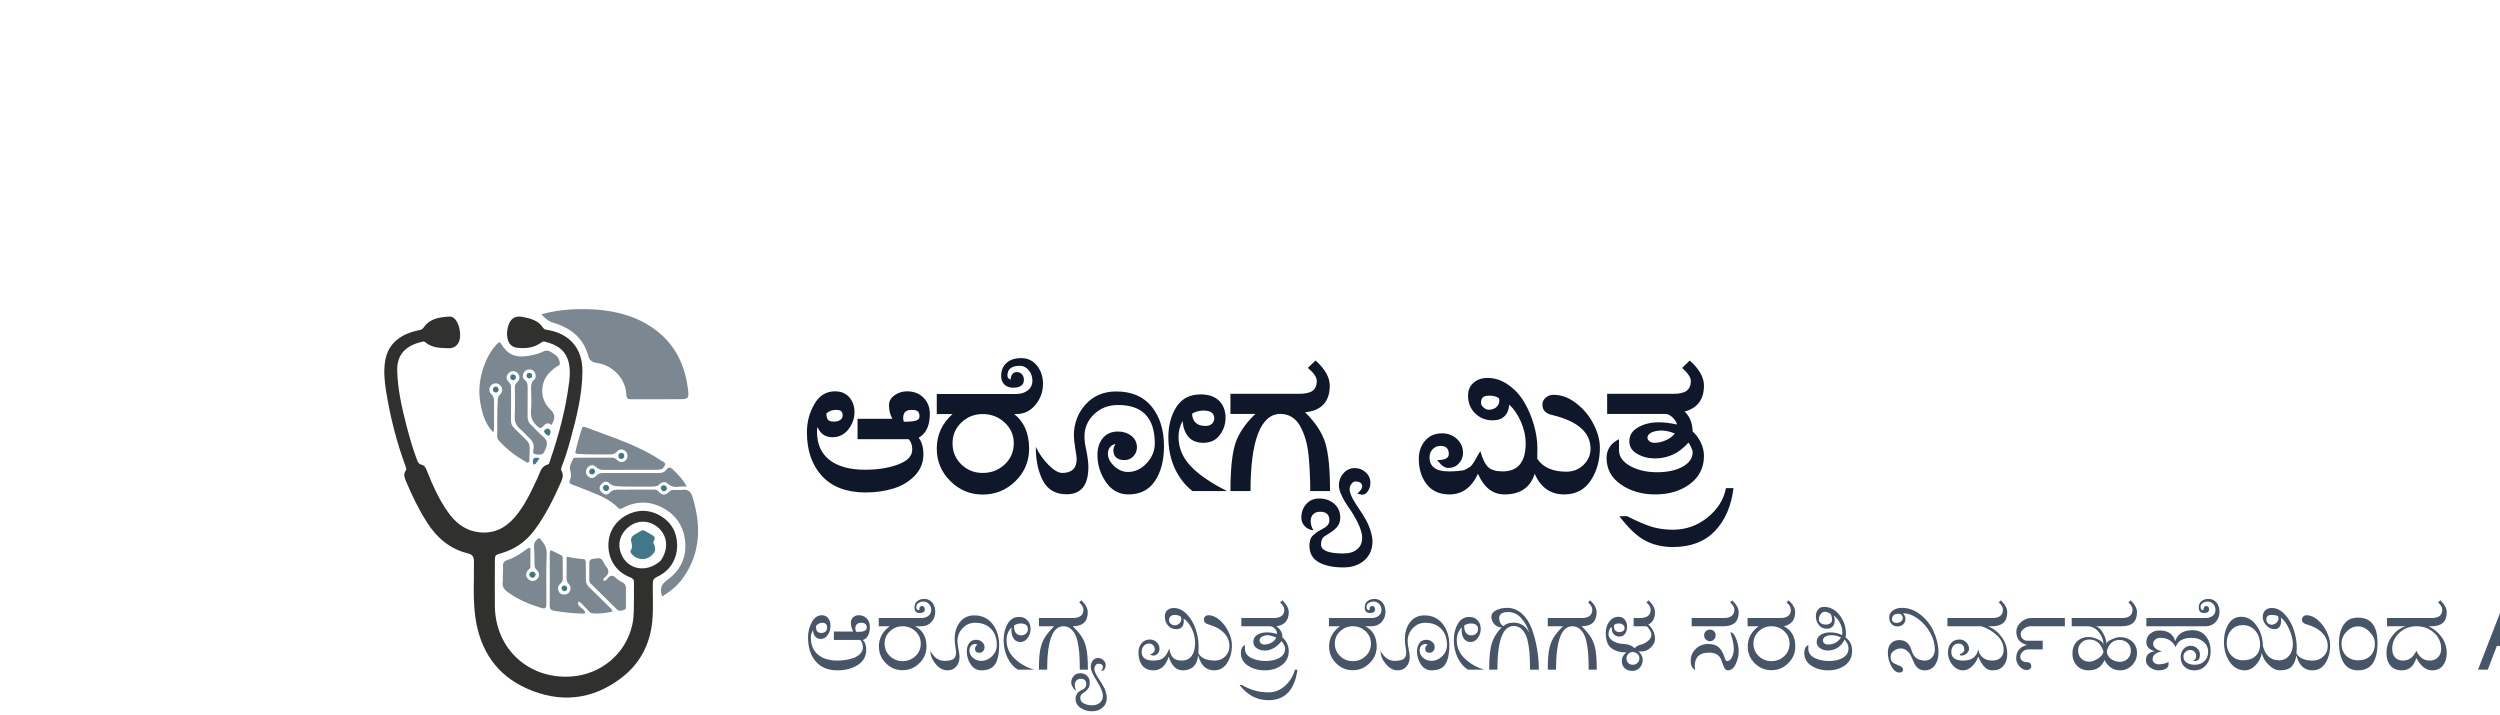
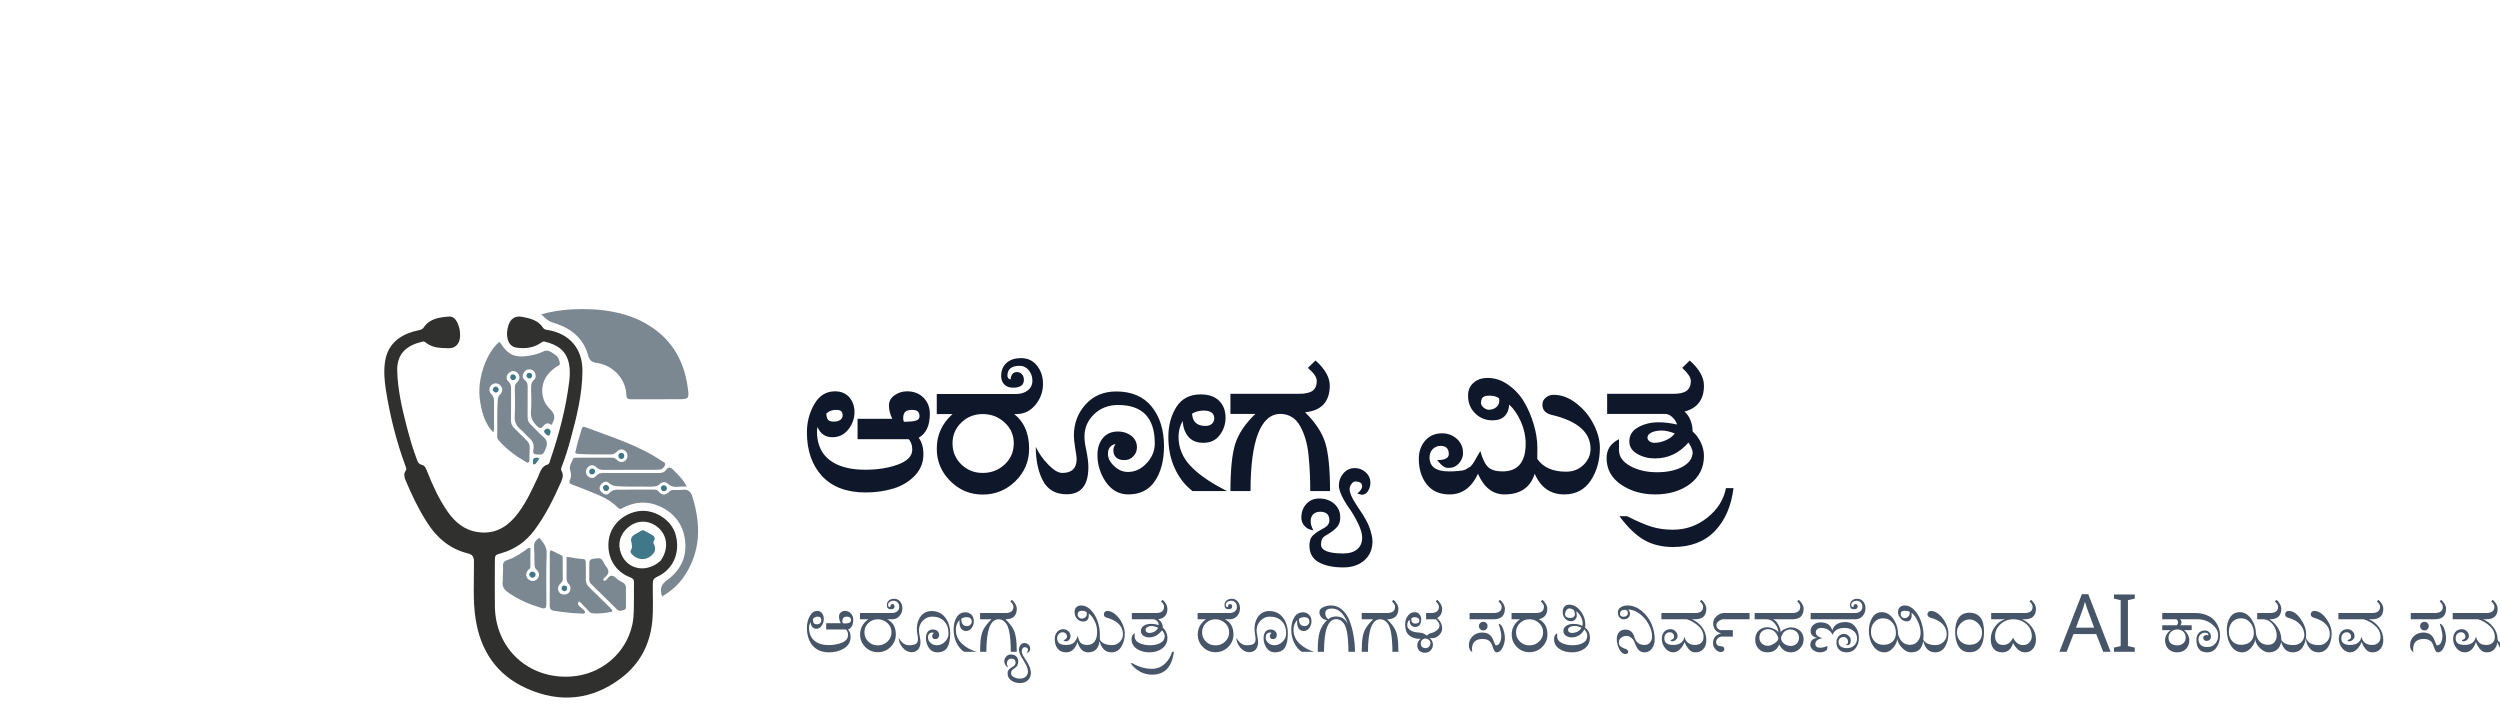
<svg xmlns="http://www.w3.org/2000/svg" width="280" height="80" viewBox="0 0 280 80" fill="none" role="img" aria-labelledby="logoTitle logoDesc">
  <rect width="580" height="500" rx="12" fill="none" />
  <g transform="translate(10 4) scale(0.1)">
    <path fill="#30312fff" opacity="1" stroke="none" d="M610.031,628 C610.035,622.502 609.93,617.499 610.077,612.505 C610.169,609.38 608.944,607.774 605.947,606.651 C588.815,600.232 579.435,584.029 581.733,565.242 C583.816,548.212 597.915,535.13 615.274,532.474 C632.085,529.902 651.969,541.58 656.741,558.909 C662.226,578.823 654.052,597.864 635.889,606.074 C632.186,607.747 631.181,609.801 631.13,613.606 C630.942,627.756 631.93,641.919 630.528,656.06 C627.919,682.356 616.262,703.972 595.323,719.716 C562.817,744.157 527.08,747.604 490.205,731.199 C456.287,716.11 437.925,688.73 432.531,652.247 C429.416,631.181 431.058,610.009 430.838,588.887 C430.78,583.306 429.002,581.032 423.735,579.729 C403.722,574.778 389.214,562.258 378.342,545.227 C368.729,530.166 361.002,514.114 354.143,497.635 C352.672,494.101 351.928,490.608 354.387,487.197 C355.552,485.581 354.91,484.097 354.316,482.49 C344.121,454.923 336.947,426.57 332.322,397.559 C330.585,386.665 329.606,375.679 331.301,364.745 C334.025,347.18 345.168,336.949 361.544,331.736 C364.39,330.83 367.346,330.269 370.251,329.551 C371.899,329.144 373.346,328.522 374.362,326.991 C381.268,316.584 392.324,315.328 403.265,314.544 C407.482,314.242 410.486,317.642 412.308,321.476 C414.639,326.38 415.578,331.559 415.291,337.007 C414.882,344.776 410.179,350.261 402.404,350.032 C393.367,349.767 383.968,349.787 376.399,343.343 C375.429,342.517 374.377,342.377 373.141,342.664 C357.044,346.404 344.215,354.827 344.879,375.602 C345.531,396.034 349.888,415.85 354.963,435.513 C358.454,449.037 362.203,462.51 367.249,475.576 C368.204,478.05 369.352,479.88 372.204,480.514 C375.953,481.347 377.109,484.623 378.347,487.787 C384.489,503.486 391.487,518.773 401.108,532.694 C409.431,544.737 419.878,553.674 435.071,555.916 C452.05,558.42 465.408,552.041 476.274,539.613 C487.827,526.399 494.843,510.472 502.285,494.824 C504.999,489.117 506.017,482.134 513.703,480.125 C515.257,479.719 515.5,477.447 516.039,475.881 C525.927,447.179 533.713,417.951 537.463,387.771 C538.282,381.18 538.604,374.373 537.348,367.831 C534.411,352.536 524.078,345.868 509.758,342.574 C508.287,342.235 507.292,342.931 506.15,343.744 C497.809,349.681 488.357,350.718 478.576,349.381 C473.051,348.625 469.878,344.946 468.53,339.559 C467.27,334.523 467.871,329.584 469.304,324.766 C471.606,317.033 476.904,313.366 484.854,314.865 C493.841,316.56 502.907,318.646 508.38,327.299 C509.568,329.177 511.76,329.283 513.708,329.615 C538.123,333.778 552.414,350.546 552.329,375.368 C552.239,401.591 545.885,426.781 539.067,451.849 C536.23,462.283 533.11,472.653 529.112,482.725 C528.48,484.316 528.021,485.868 528.959,487.512 C531.274,491.567 530.314,495.421 528.546,499.435 C520.138,518.527 510.963,537.205 498.416,553.98 C489.063,566.484 476.879,575.132 461.766,579.478 C454.28,581.63 454.261,581.657 454.251,589.24 C454.229,605.903 454.035,622.568 454.27,639.228 C454.938,686.668 492.044,720.786 539.427,717.714 C573.151,715.527 600.963,692.142 608.141,659.847 C610.438,649.514 609.769,638.972 610.031,628 M639.72,588.193 C649.966,574.159 647.558,557.401 634.014,548.491 C625.48,542.877 614.651,542.899 606.292,548.548 C596.589,555.104 592.066,565.187 594.242,575.408 C598.788,596.753 622.216,603.678 639.72,588.193 z" />
    <path fill="#00192b84" opacity="1" stroke="none" d="M568.904,306.762 C590.713,308.714 610.965,313.957 629.131,325.916 C653.602,342.026 666.288,365.277 670.214,393.711 C672.052,407.019 671.721,407.088 658.391,407.117 C641.226,407.153 624.059,407.084 606.894,407.212 C603.265,407.239 601.674,406.495 601.532,402.267 C600.936,384.442 586.742,369.065 568.284,366.454 C562.677,365.661 560.226,363.566 558.679,357.976 C553.117,337.883 538.425,326.951 519.268,321.3 C514.167,319.795 510.713,316.589 506.242,312.036 C527.277,306.141 547.764,305.508 568.904,306.762 z" />
    <path fill="#00192b84" opacity="1" stroke="none" d="M636.599,504.039 C631.004,505.693 625.64,504.969 620.337,504.976 C610.846,504.99 601.352,505.219 591.856,504.592 C588.255,504.354 585.211,503.857 582.427,501.195 C579.502,498.4 576.252,499.258 573.638,502.104 C571.2,504.757 570.651,507.659 573.209,510.596 C575.814,513.59 579.712,515.327 582.346,512.311 C586.972,507.013 592.671,508.659 597.994,508.504 C609.646,508.165 621.316,508.449 632.977,508.378 C634.968,508.366 636.281,508.868 637.649,510.481 C641.348,514.843 645.276,515.055 649.118,511.017 C650.828,509.22 652.572,508.678 654.83,508.71 C657.995,508.754 661.21,509.028 664.319,508.596 C670.341,507.76 673.615,510.408 675.349,515.938 C685.349,547.806 685.173,578.558 665.191,607.021 C659.015,615.819 650.771,622.438 641.526,628.107 C638.71,619.358 640.521,614.482 647.222,609.654 C661.908,599.074 669.131,584.448 667.407,566.538 C665.632,548.087 655.666,534.589 638.559,526.96 C624.909,520.872 611.352,521.762 598.109,528.552 C596.255,529.503 594.503,531.051 592.324,528.802 C582.87,519.05 570.482,514.393 558.27,509.471 C552.555,507.167 546.828,504.88 541.027,502.806 C538.069,501.749 536.867,500.306 538.416,497.264 C540.112,493.933 539.79,490.57 538.684,487.08 C537.115,482.126 540.123,478.094 541.903,473.893 C542.569,472.321 544.5,472.63 545.966,472.627 C559.131,472.603 572.297,472.66 585.463,472.587 C587.867,472.574 589.432,473.64 591.088,475.213 C594.239,478.207 598.129,478.141 600.863,475.374 C603.461,472.744 603.365,468.038 600.66,465.433 C597.759,462.641 594.009,462.571 590.919,465.814 C588.902,467.929 586.832,468.94 583.957,468.92 C571.796,468.837 559.631,469.16 547.48,468.37 C546.486,468.305 545.465,468.333 544.275,467.008 C546.228,458.004 548.883,448.8 551.753,439.653 C552.355,437.733 553.892,437.769 555.432,438.357 C584.639,449.515 614.829,458.459 641.106,476.228 C642.753,477.342 645.782,477.977 644.857,480.76 C643.955,483.472 641.865,485.62 638.699,485.96 C636.717,486.173 634.707,486.171 632.709,486.173 C613.877,486.193 595.044,486.153 576.212,486.238 C572.921,486.253 570.235,485.793 567.706,483.19 C564.949,480.352 561.406,480.314 558.404,483.354 C555.605,486.189 555.521,490.788 558.282,493.23 C561.373,495.962 564.956,496.181 567.603,493.055 C570.13,490.072 573.021,489.716 576.459,489.724 C596.791,489.772 617.124,489.667 637.456,489.777 C641.029,489.797 644.022,489.223 646.193,486.166 C648.429,483.018 650.745,482.901 653.54,485.707 C659.024,491.213 664.723,496.513 669.258,504.999 C661.383,503.928 654.436,507.937 648.178,501.875 C644.922,498.721 641.163,499.597 636.599,504.039 z" />
    <path fill="#00192b84" opacity="1" stroke="none" d="M492.899,476.807 C491.299,479.237 489.818,477.816 488.47,477.045 C477.705,470.889 467.937,463.451 459.507,454.315 C458.017,452.699 456.775,451.027 456.854,448.614 C457.298,434.968 456.5,421.302 457.528,407.66 C457.696,405.426 458.137,403.676 459.923,401.981 C463.382,398.7 463.269,394.484 460.144,391.411 C457.356,388.671 453.097,388.661 450.233,391.387 C447.446,394.04 447.291,398.543 450.488,401.636 C452.802,403.874 453.32,406.261 453.298,409.216 C453.223,419.377 453.3,429.538 453.29,439.699 C453.289,441.158 453.127,442.616 452.436,444.25 C443.105,434.582 439.817,422.346 437.735,409.647 C433.374,383.042 446.143,353.775 458.88,343.221 C459.864,343.194 460.365,343.898 460.803,344.593 C468.967,357.541 477.312,361.172 492.869,358.381 C498.274,357.411 503.569,356.141 508.559,353.6 C513.853,350.904 517.792,354.735 521.704,357.322 C525.039,359.527 526.711,363.088 527.032,367.079 C527.202,369.189 525.065,369.531 523.748,370.415 C513.628,377.203 506.851,385.953 507.326,398.815 C507.609,406.466 510.625,413.002 516.142,418.32 C521.86,423.832 522.311,428.587 517.491,436.122 C513.789,432.59 510.87,434.199 508.15,437.599 C506.226,440.004 504.503,439.956 502.012,437.659 C496.828,432.88 493.988,427.78 494.696,420.286 C495.475,412.032 494.913,403.645 494.822,395.317 C494.781,391.584 494.939,388.176 498.113,385.363 C500.448,383.293 500.398,380.187 499.102,377.469 C497.854,374.854 495.381,373.519 492.546,373.702 C489.291,373.912 487.074,375.824 485.915,378.965 C484.909,381.69 485.57,384.116 487.732,385.683 C490.762,387.88 490.995,390.786 490.975,394.055 C490.912,404.882 491.04,415.711 490.915,426.537 C490.871,430.259 491.786,433.189 494.682,435.794 C499.258,439.91 503.112,444.883 507.92,448.67 C513.057,452.717 513.456,456.933 511.188,462.554 C508.637,468.876 507.741,469.651 500.944,468.956 C498.06,468.66 496.568,467.513 497.297,464.45 C498.709,458.518 496.88,453.868 492.204,449.947 C488.9,447.176 486.296,443.559 482.941,440.864 C477.981,436.878 476.141,432.227 476.503,425.77 C477.089,415.309 476.703,404.79 476.629,394.296 C476.612,391.831 477.108,389.949 479.128,388.182 C482.465,385.261 482.596,380.929 479.926,378.045 C477.145,375.039 473.154,374.815 470.143,377.495 C466.68,380.577 466.389,384.432 469.921,387.918 C471.95,389.92 472.404,392.001 472.39,394.599 C472.326,406.593 472.525,418.59 472.262,430.578 C472.177,434.478 473.514,437.206 476.197,439.761 C480.777,444.123 485.1,448.755 489.704,453.09 C492.337,455.57 493.478,458.337 493.274,461.95 C493.001,466.768 493.072,471.606 492.899,476.807 z" />
    <path fill="#00192b84" opacity="1" stroke="none" d="M556.024,588.427 C556.132,595.538 556.289,602.199 556.147,608.852 C556.07,612.454 557.256,615.167 559.86,617.664 C567.785,625.262 575.526,633.052 583.37,640.735 C584.445,641.789 585.545,642.758 585.928,645.026 C578.218,646.562 570.605,647.8 562.894,646.762 C560.093,646.385 558.672,643.174 556.545,641.343 C553.681,638.877 551.625,635.524 548.286,633.486 C546.69,636.451 546.93,637.116 550.327,640.237 C552.222,641.978 554.776,643.176 555.395,645.964 C554.497,647.635 553.017,647.247 551.778,647.21 C541.294,646.898 530.891,645.751 520.541,644.069 C517.337,643.548 515.661,642.175 515.687,638.502 C515.826,619.028 515.734,599.553 515.735,580.078 C515.735,578.933 515.622,577.735 516.95,576.204 C520.863,578.098 524.996,580.006 529.031,582.104 C530.366,582.799 530.207,584.384 530.212,585.718 C530.241,593.208 530.203,600.699 530.318,608.188 C530.354,610.587 529.379,612.121 527.607,613.686 C524.399,616.519 524.216,621.01 526.801,623.945 C528.881,626.306 533.764,626.558 536.429,624.442 C539.366,622.11 540.004,617.076 537.073,614.204 C534.722,611.901 534.476,609.544 534.539,606.611 C534.697,599.167 534.591,591.718 534.591,583.546 C541.541,584.967 547.896,585.827 554.295,586.3 C554.885,586.343 555.399,587.392 556.024,588.427 z" />
    <path fill="#00192b84" opacity="1" stroke="none" d="M463.105,606.022 C463.221,601.874 463.686,598.184 463.367,594.564 C462.988,590.274 464.751,588.299 468.69,587.046 C476.226,584.648 482.723,580.212 489.143,575.705 C490.436,574.798 491.41,573.159 494.092,573.72 C494.092,580.818 494.141,588.04 494.05,595.26 C494.032,596.697 492.49,597.327 491.624,598.308 C488.62,601.709 488.57,605.67 491.483,608.544 C494.278,611.302 498.661,611.42 501.402,608.811 C504.386,605.971 504.62,601.711 501.313,598.636 C499.064,596.544 498.619,594.362 498.614,591.579 C498.603,585.259 498.596,578.921 498.119,572.626 C497.75,567.761 500.095,564.89 504.074,562.286 C508.354,567.595 512.576,572.15 512.275,580.035 C511.556,598.828 511.876,617.664 511.951,636.482 C511.968,640.733 510.827,642.248 506.394,640.923 C493.39,637.039 481.076,631.843 469.831,624.074 C465.019,620.75 461.943,617.163 463.08,611 C463.347,609.551 463.112,608.01 463.105,606.022 z" />
    <path fill="#00192b84" opacity="1" stroke="none" d="M601.034,620.295 C601.044,626.582 601.078,632.404 601.047,638.226 C601.036,640.168 601.467,642.505 598.793,643.119 C596.296,643.691 593.656,645.171 591.262,642.816 C581.425,633.136 571.599,623.445 561.771,613.755 C560.518,612.519 559.95,610.971 559.954,609.248 C559.972,602.927 560.051,596.608 560.066,590.288 C560.072,587.415 561.533,586.251 564.308,585.857 C573.42,584.561 573.409,584.487 577.693,592.908 C577.844,593.204 577.964,593.539 578.187,593.772 C582.821,598.604 582.427,602.948 577.057,606.965 C576.192,607.613 575.393,608.644 575.903,610.252 C578.019,611.041 579.35,609.358 580.27,608.095 C583.589,603.536 586.685,604.11 590.329,607.724 C592.066,609.446 594.279,610.85 596.517,611.867 C600.099,613.496 601.429,616.097 601.034,620.295 z" />
    <path fill="#155a6fd0" opacity="1" stroke="none" d="M510.593,445.511 C508.651,443.447 509.181,442.023 511.045,440.767 C512.659,439.68 514.26,439.769 515.565,441.098 C517.885,443.461 515.817,445.589 515.556,447.631 C512.956,448.462 512.065,446.775 510.593,445.511 z" />
    <path fill="#155a6fd0" opacity="1" stroke="none" d="M499.368,605.403 C497.294,607.698 495.392,607.519 493.631,605.67 C492.645,604.634 492.454,603.22 493.197,602.007 C494.142,600.463 495.679,599.821 497.447,600.442 C499.673,601.224 500.541,602.76 499.368,605.403 z" />
    <path fill="#155a6fd0" opacity="1" stroke="none" d="M576.896,509.396 C575.12,507.455 574.594,505.629 576.5,503.964 C577.685,502.93 579.203,502.667 580.619,503.69 C581.964,504.661 582.511,506.048 581.947,507.61 C581.123,509.89 579.468,510.554 576.896,509.396 z" />
    <path fill="#155a6fd0" opacity="1" stroke="none" d="M594.586,467.234 C597.567,466.865 599.106,468.001 599.17,470.695 C599.211,472.367 598.294,473.54 596.666,473.979 C595.235,474.366 593.914,473.867 593.194,472.647 C592.037,470.688 592.365,468.838 594.586,467.234 z" />
    <path fill="#155a6fd0" opacity="1" stroke="none" d="M646.44,504.956 C647.494,507.49 646.84,509.177 644.636,509.996 C643.119,510.56 641.73,510.036 640.813,508.614 C639.914,507.219 639.842,505.669 641.005,504.544 C642.641,502.96 644.513,503.045 646.44,504.956 z" />
    <path fill="#155a6fd0" opacity="1" stroke="none" d="M452.877,393.903 C455.312,392.224 457.004,392.968 458.127,394.985 C458.81,396.212 458.539,397.609 457.533,398.682 C456.493,399.79 455.152,399.973 453.896,399.227 C451.87,398.023 451.294,396.309 452.877,393.903 z" />
    <path fill="#155a6fd0" opacity="1" stroke="none" d="M499.703,479.681 C496.789,481.082 496.913,479.077 496.927,477.527 C496.944,475.642 496.524,473.296 499.271,472.865 C500.791,472.626 502.488,472.155 504.096,473.61 C502.702,475.552 501.318,477.481 499.703,479.681 z" />
    <path fill="#155a6fd0" opacity="1" stroke="none" d="M474.208,385.842 C471.579,384.856 471.04,383.081 471.775,380.972 C472.267,379.556 473.626,379.179 475.036,379.391 C476.717,379.645 477.684,380.77 477.822,382.385 C478.014,384.627 476.626,385.618 474.208,385.842 z" />
    <path fill="#155a6fd0" opacity="1" stroke="none" d="M560.325,486.303 C562.228,484.327 564.057,484.181 565.674,485.899 C566.786,487.08 566.674,488.624 565.754,489.969 C564.93,491.175 563.63,491.616 562.296,491.261 C559.865,490.613 559.512,488.809 560.325,486.303 z" />
    <path fill="#155a6fd0" opacity="1" stroke="none" d="M492.145,383.853 C489.551,382.631 489.136,380.867 490.267,378.829 C491.005,377.499 492.429,377.439 493.781,377.787 C495.23,378.16 496.053,379.201 496.02,380.665 C495.97,382.851 494.688,383.911 492.145,383.853 z" />
    <path fill="#155a6fd0" opacity="1" stroke="none" d="M529.01,619.74 C528.775,617.125 529.902,615.962 532.04,615.844 C533.481,615.764 534.6,616.453 535.014,617.89 C535.46,619.444 535.145,620.9 533.64,621.701 C531.671,622.749 530.212,621.881 529.01,619.74 z" />
    <path fill="#155a6fd0" opacity="1" stroke="none" d="M633.214,577.905 C627.033,587.754 615.689,588.916 607.846,580.868 C606.603,579.593 605.559,577.784 606.472,576.39 C608.654,573.059 607.765,569.942 606.955,566.547 C606.182,563.305 607.653,560.655 610.445,558.895 C612.836,557.388 615.348,556.073 617.782,554.632 C619.375,553.688 620.826,553.707 622.442,554.718 C624.692,556.125 627.051,557.365 629.403,558.6 C632.599,560.279 634.645,562.388 632.201,566.083 C631.252,567.518 631.942,568.593 632.55,569.767 C633.841,572.257 633.939,574.86 633.214,577.905 z" />
  </g>
  <text x="90" y="55" font-family="'Noto Sans Devanagari', 'Mangal', 'Noto Sans Bengali', 'Noto Sans', sans-serif" font-size="22" font-weight="700" fill="#0F172A">
    ಆರೋಗ್ಯ ಮಿತ್ರ
  </text>
-   <text x="90" y="75" font-family="'Noto Sans Devanagari', 'Mangal', 'Noto Sans Bengali', 'Noto Sans', sans-serif" font-size="12" fill="#475569">
+   <text x="90" y="73" font-family="'Noto Sans Devanagari', 'Mangal', 'Noto Sans Bengali', 'Noto Sans', sans-serif" font-size="9" fill="#475569">
    ಆರೋಗ್ಯ ಮಿತ್ರ ರೋಗಿಗಳ ಸರತಿ ನಿರ್ವಹಣೆಯಿಂದ AI ಕಾಯುವ ಸಮಯದ ಮುನ್ಸೂಚನೆಯವರೆಗೆ ಎಲ್ಲವನ್ನೂ ನಿರ್ವಹಿಸುತ್ತದೆ।
  </text>
</svg>
